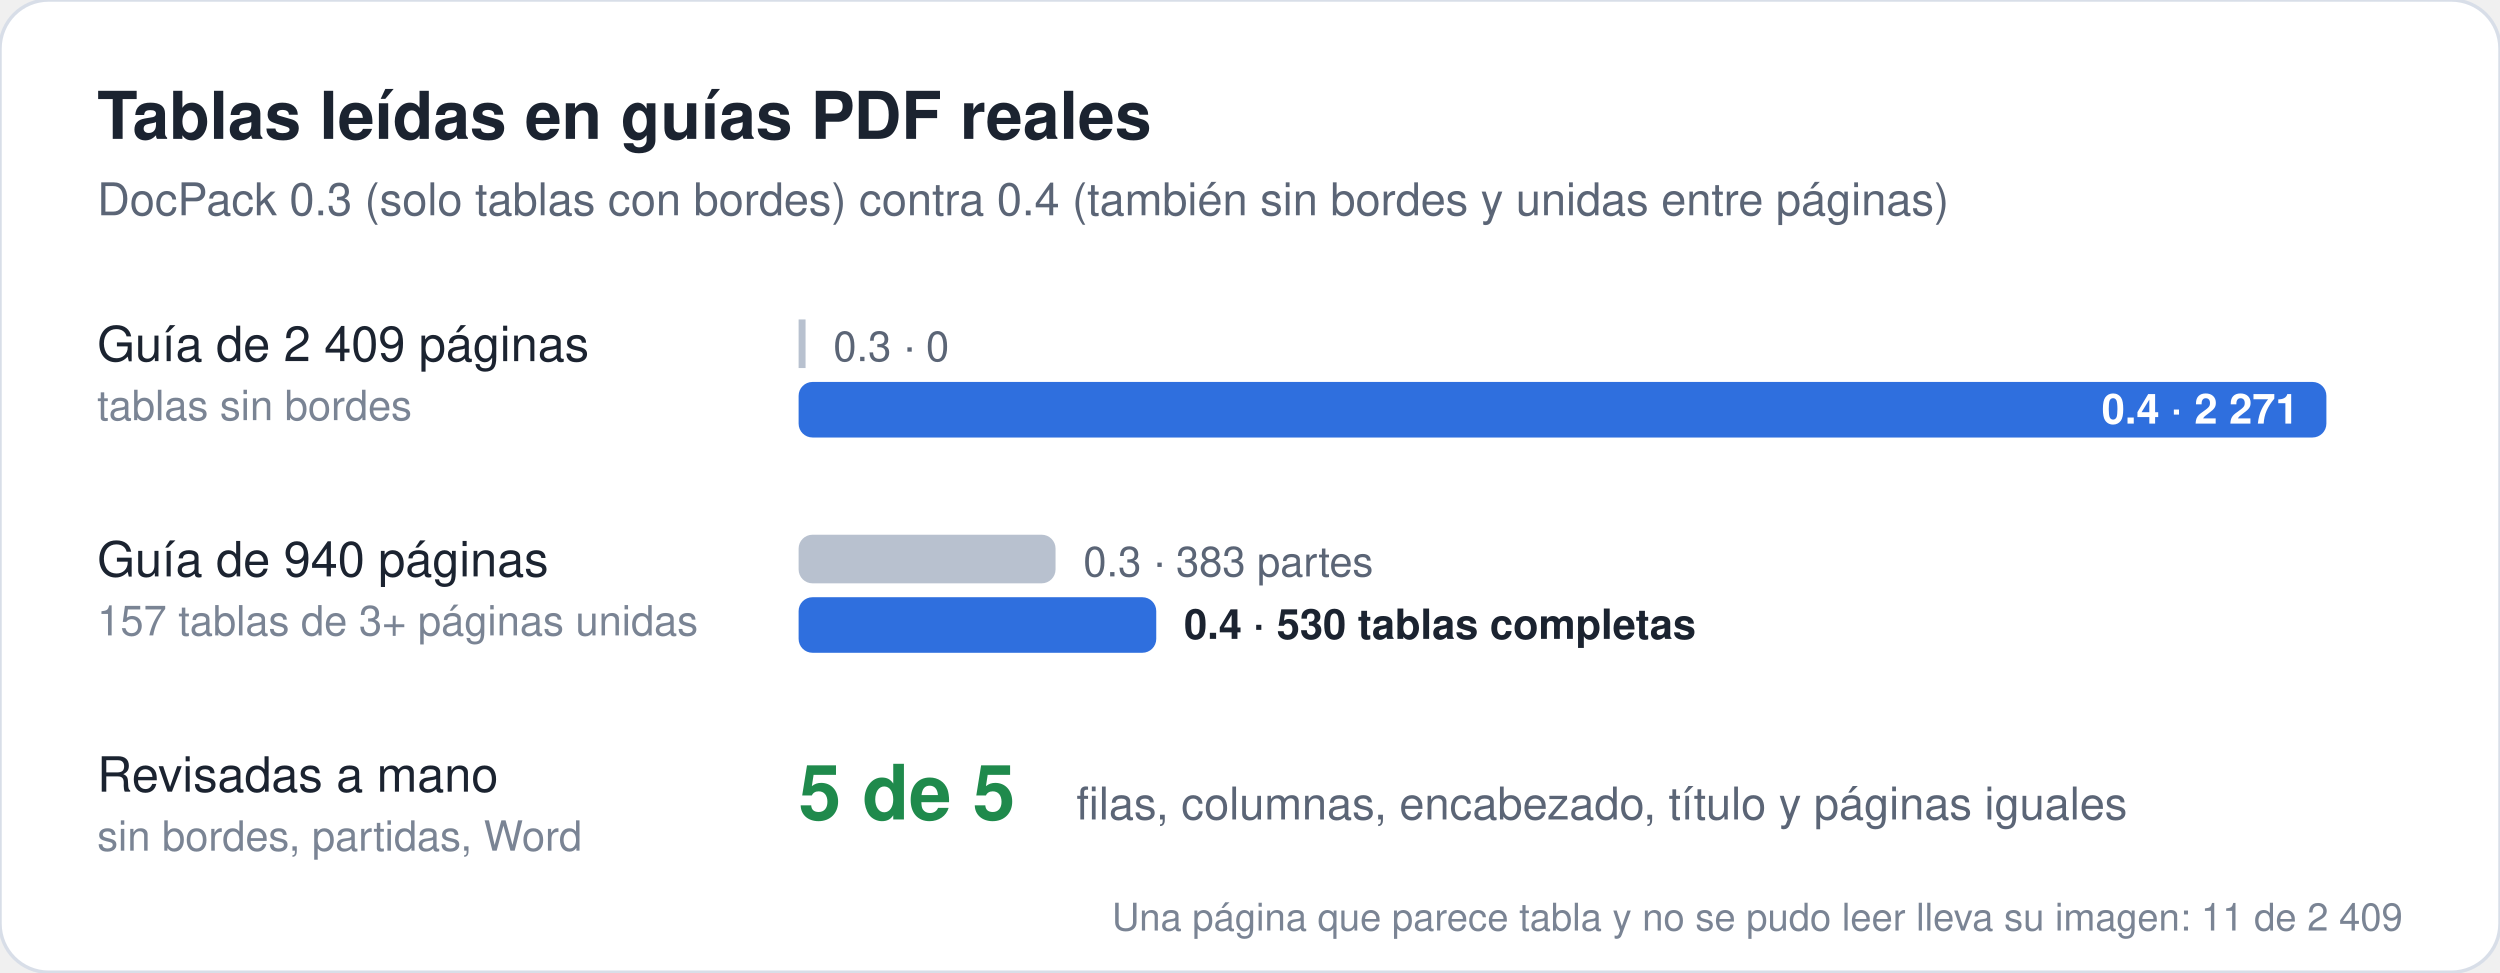
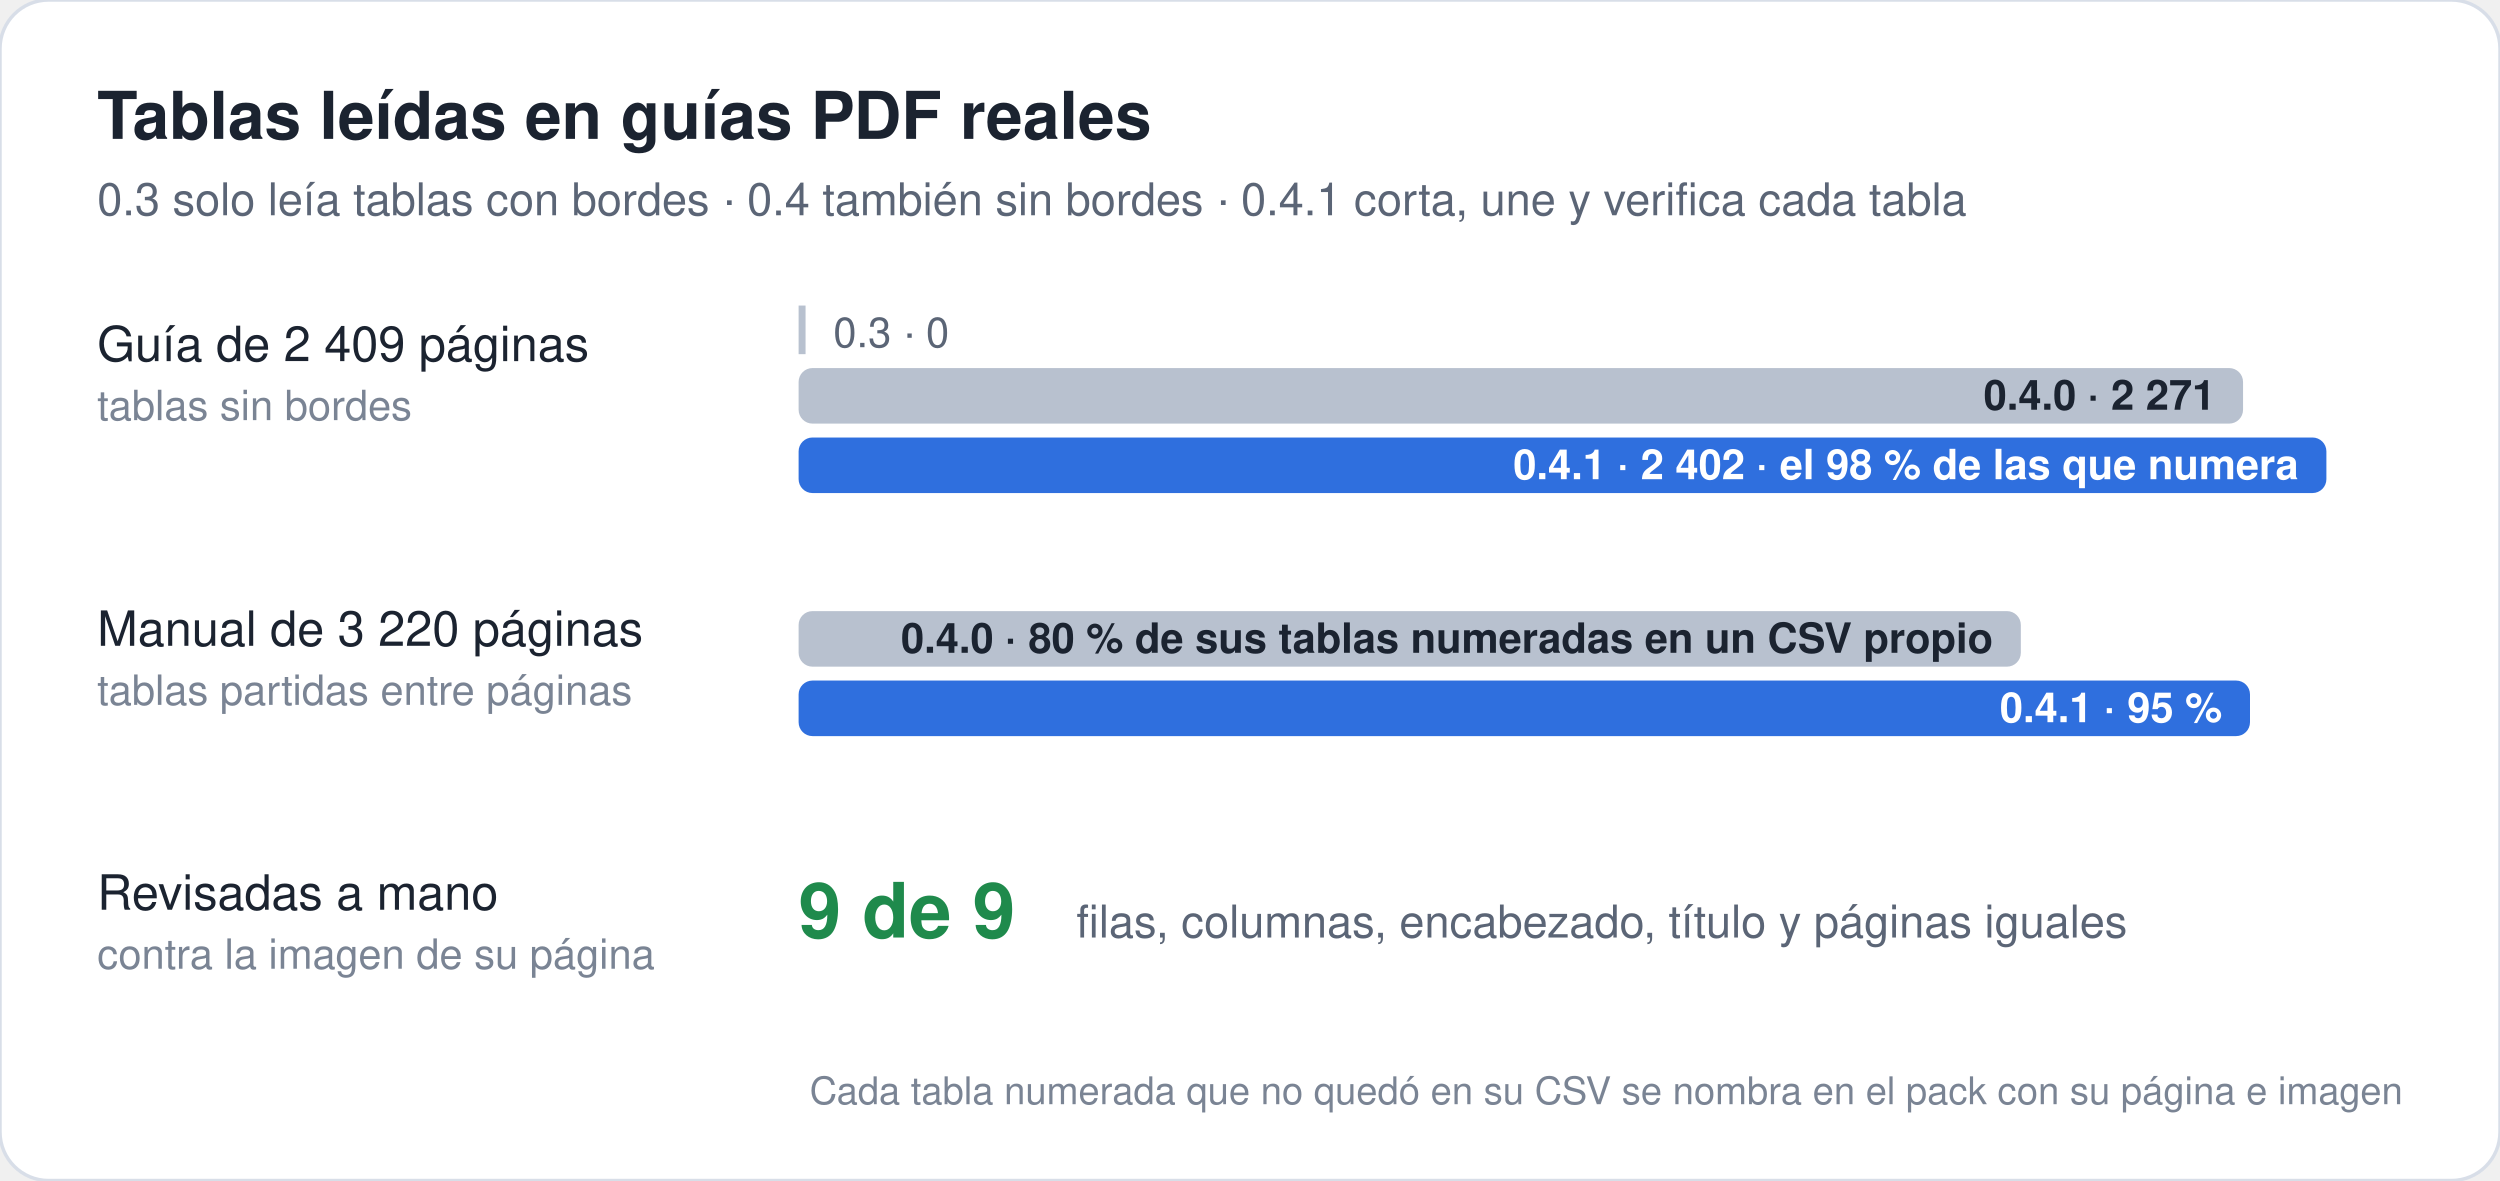
- <svg xmlns="http://www.w3.org/2000/svg" viewBox="0 0 720 280" font-family="Segoe UI, Helvetica, Arial, sans-serif" role="img" aria-labelledby="t d">
-   <rect width="720" height="280" rx="14" fill="#ffffff" stroke="#d8dee8" />
+ <svg xmlns="http://www.w3.org/2000/svg" viewBox="0 0 720 340" font-family="Segoe UI, Helvetica, Arial, sans-serif" role="img" aria-labelledby="t d">
+   <rect width="720" height="340" rx="14" fill="#ffffff" stroke="#d8dee8" />
  <text x="28" y="40" font-size="19" font-weight="600" fill="#1b2330">Tablas leídas en guías PDF reales</text>
-   <text x="28" y="62" font-size="13" fill="#5b6576">DocPack 0.3 (solo tablas con bordes) contra 0.4 (también sin bordes y unidas entre páginas)</text>
+   <text x="28" y="62" font-size="13" fill="#5b6576">0.3 solo leía tablas con bordes · 0.4 también sin bordes · 0.4.1 corta, une y verifica cada tabla</text>
  <text x="28" y="104" font-size="14" fill="#1b2330">Guía de 2 409 páginas</text>
  <text x="28" y="121" font-size="12" fill="#7a8494">tablas sin bordes</text>
-   <rect x="230" y="92" width="2" height="14" fill="#b8c1cf" />
-   <text x="240" y="104" font-size="12" fill="#5b6576">0.3 · 0</text>
-   <rect x="230" y="110" width="440" height="16" rx="4" fill="#2f6fde" />
-   <text x="662" y="122" font-size="12" font-weight="600" fill="#ffffff" text-anchor="end">0.4 · 2 271</text>
-   <text x="28" y="166" font-size="14" fill="#1b2330">Guía de 940 páginas</text>
-   <text x="28" y="183" font-size="12" fill="#7a8494">157 tablas de 3+ páginas unidas</text>
-   <rect x="230" y="154" width="74" height="14" rx="4" fill="#b8c1cf" />
-   <text x="312" y="166" font-size="12" fill="#5b6576">0.3 · 383 partes</text>
-   <rect x="230" y="172" width="103" height="16" rx="4" fill="#2f6fde" />
-   <text x="341" y="184" font-size="12" font-weight="600" fill="#1b2330">0.4 · 530 tablas completas</text>
-   <text x="28" y="228" font-size="14" fill="#1b2330">Revisadas a mano</text>
-   <text x="28" y="245" font-size="12" fill="#7a8494">sin bordes, partidas, Word</text>
-   <text x="230" y="236" font-size="22" font-weight="700" fill="#1f8a4c">5 de 5</text>
-   <text x="310" y="236" font-size="13" fill="#5b6576">filas, columnas, encabezado, título y páginas iguales</text>
-   <text x="692" y="268" font-size="11" fill="#7a8494" text-anchor="end">Una página que parece tabla y no se pudo leer lleva su imagen: 11 de 2 409</text>
+   <rect x="230" y="88" width="2" height="14" fill="#b8c1cf" />
+   <text x="240" y="100" font-size="12" fill="#5b6576">0.3 · 0</text>
+   <rect x="230" y="106" width="416" height="16" rx="4" fill="#b8c1cf" />
+   <text x="638" y="118" font-size="12" font-weight="600" fill="#1b2330" text-anchor="end">0.4.0 · 2 271</text>
+   <rect x="230" y="126" width="440" height="16" rx="4" fill="#2f6fde" />
+   <text x="662" y="138" font-size="12" font-weight="600" fill="#ffffff" text-anchor="end">0.4.1 · 2 402 · el 98 % de las que numera</text>
+   <text x="28" y="186" font-size="14" fill="#1b2330">Manual de 3 220 páginas</text>
+   <text x="28" y="203" font-size="12" fill="#7a8494">tablas partidas entre páginas</text>
+   <rect x="230" y="176" width="352" height="16" rx="4" fill="#b8c1cf" />
+   <text x="574" y="188" font-size="12" font-weight="600" fill="#1b2330" text-anchor="end">0.4.0 · 80 % de sus tablas numeradas en un CSV propio</text>
+   <rect x="230" y="196" width="418" height="16" rx="4" fill="#2f6fde" />
+   <text x="640" y="208" font-size="12" font-weight="600" fill="#ffffff" text-anchor="end">0.4.1 · 95 %</text>
+   <text x="28" y="262" font-size="14" fill="#1b2330">Revisadas a mano</text>
+   <text x="28" y="279" font-size="12" fill="#7a8494">contra la imagen de su página</text>
+   <text x="230" y="270" font-size="22" font-weight="700" fill="#1f8a4c">9 de 9</text>
+   <text x="310" y="270" font-size="13" fill="#5b6576">filas, columnas, encabezado, título y páginas iguales</text>
+   <text x="692" y="318" font-size="11" fill="#7a8494" text-anchor="end">Cada tabla numerada que no quedó en su CSV se nombra en el pack con su página e imagen</text>
</svg>
